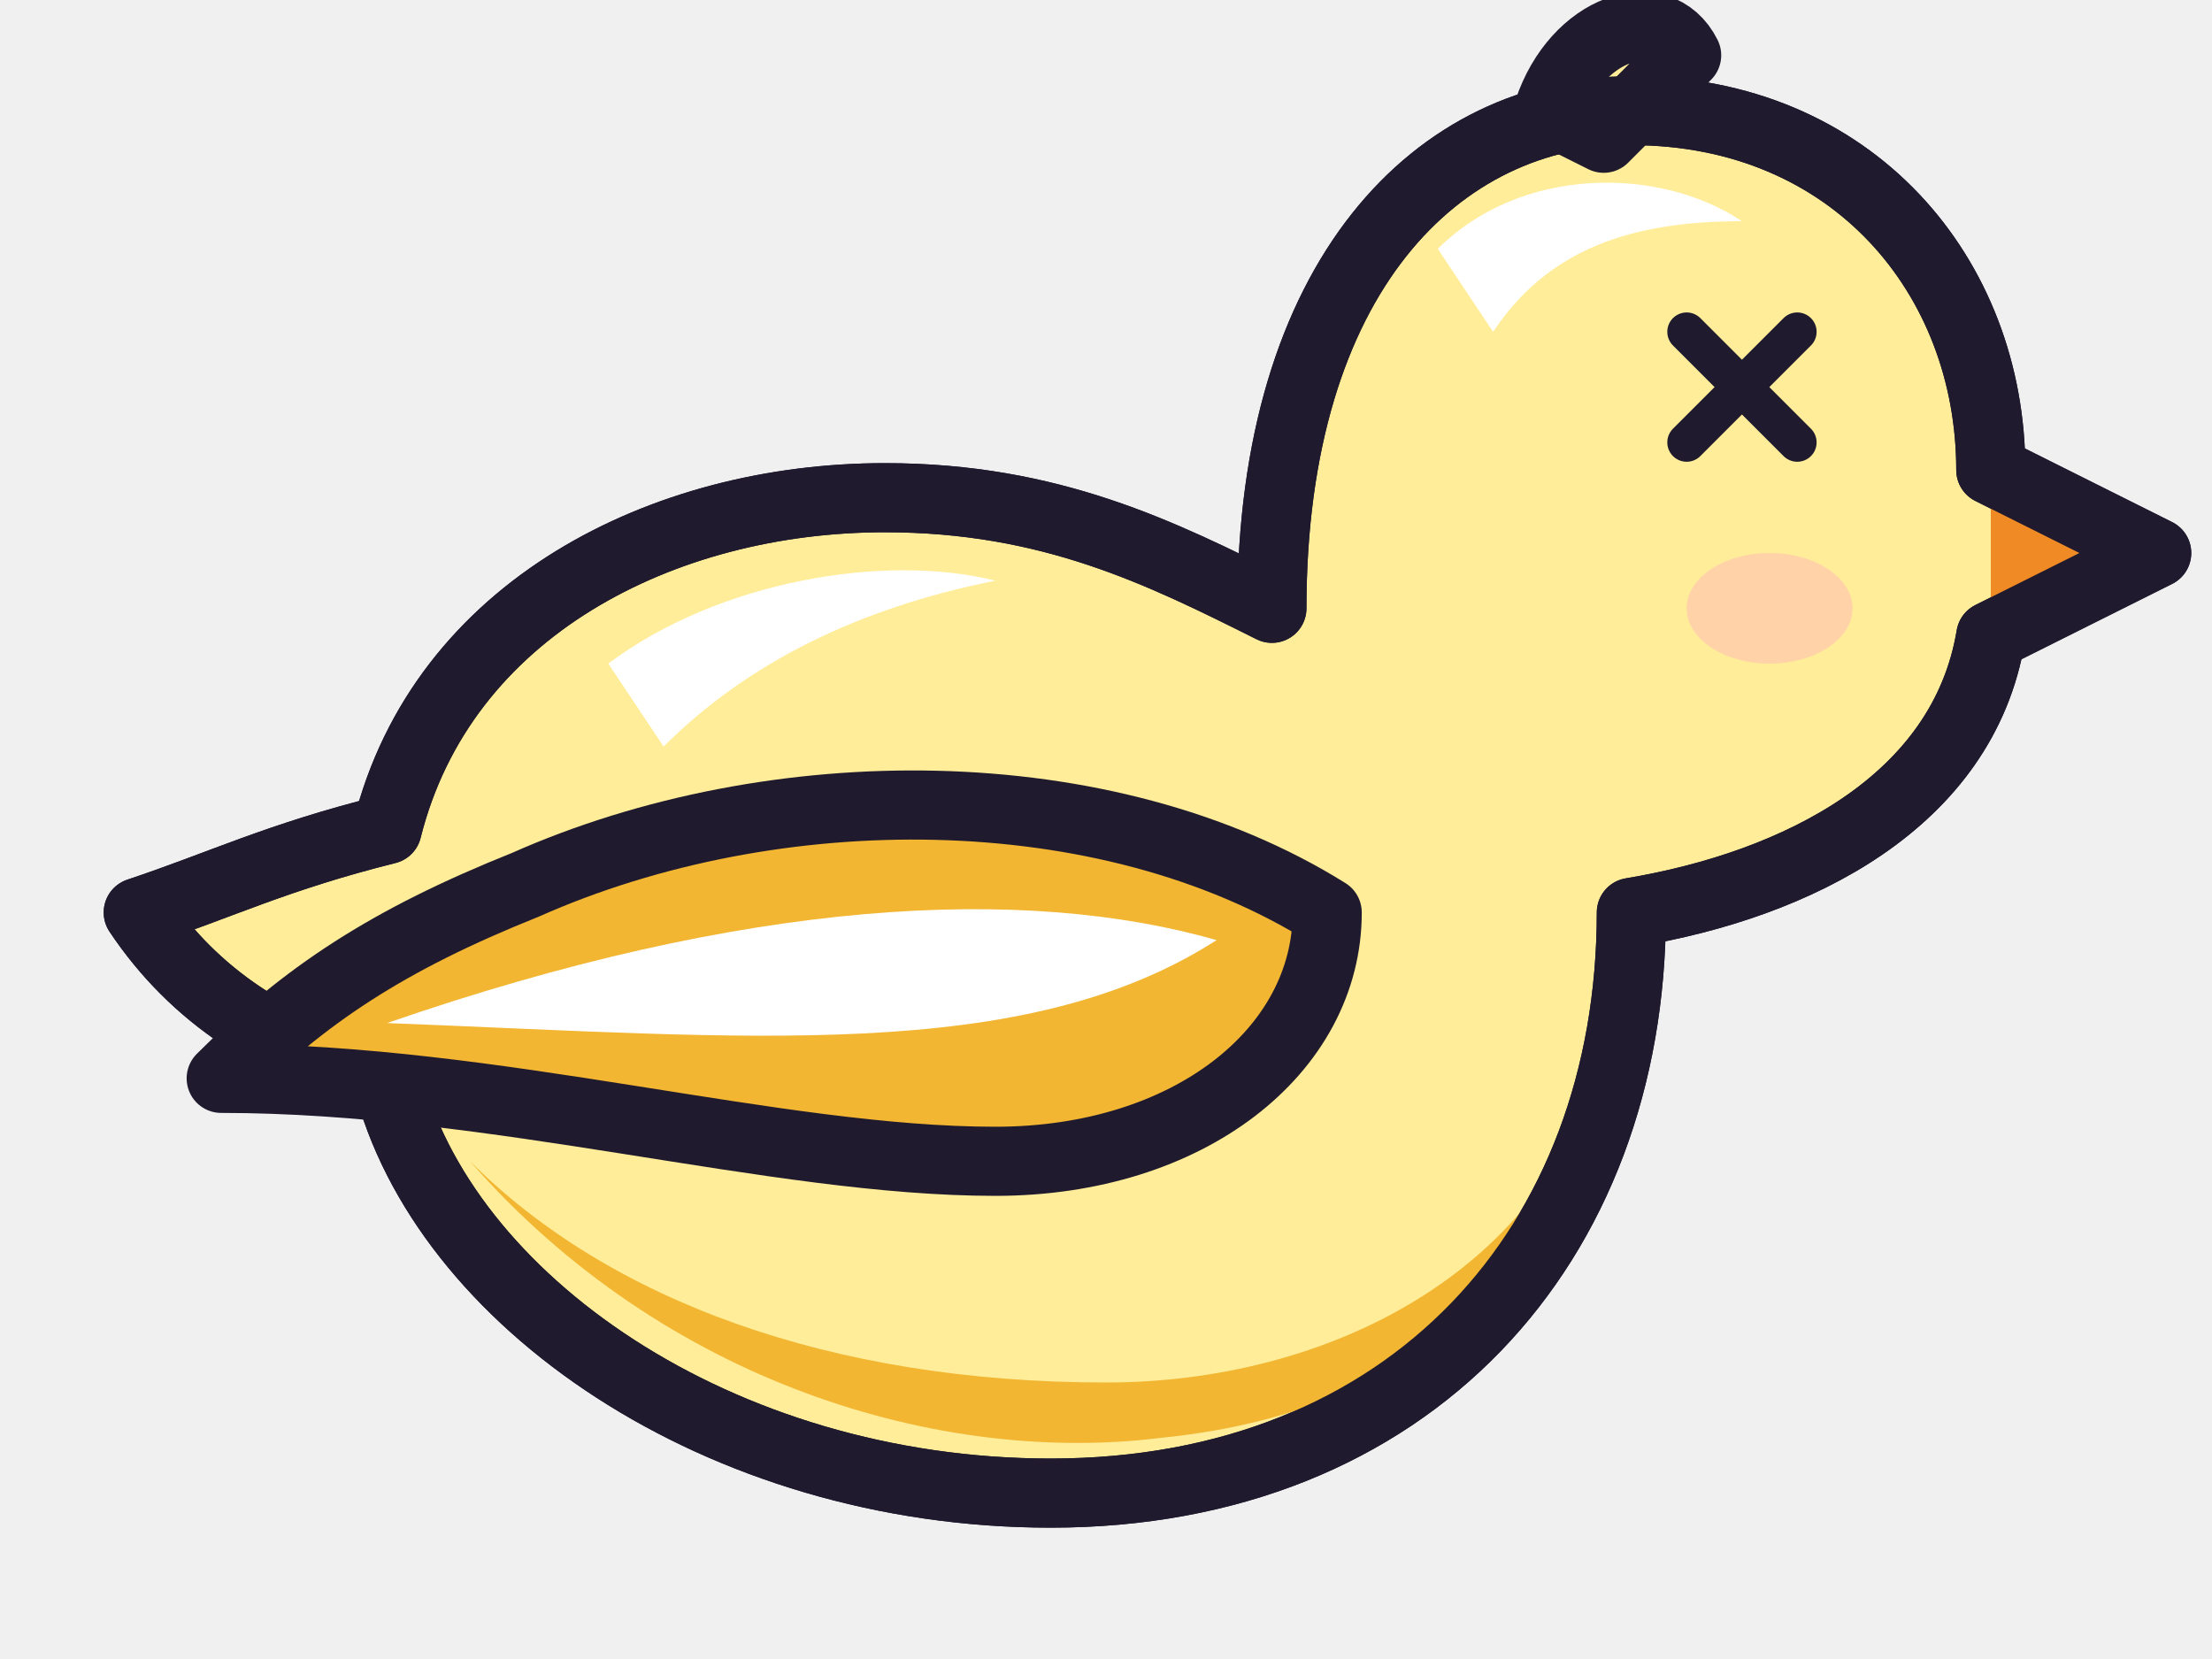
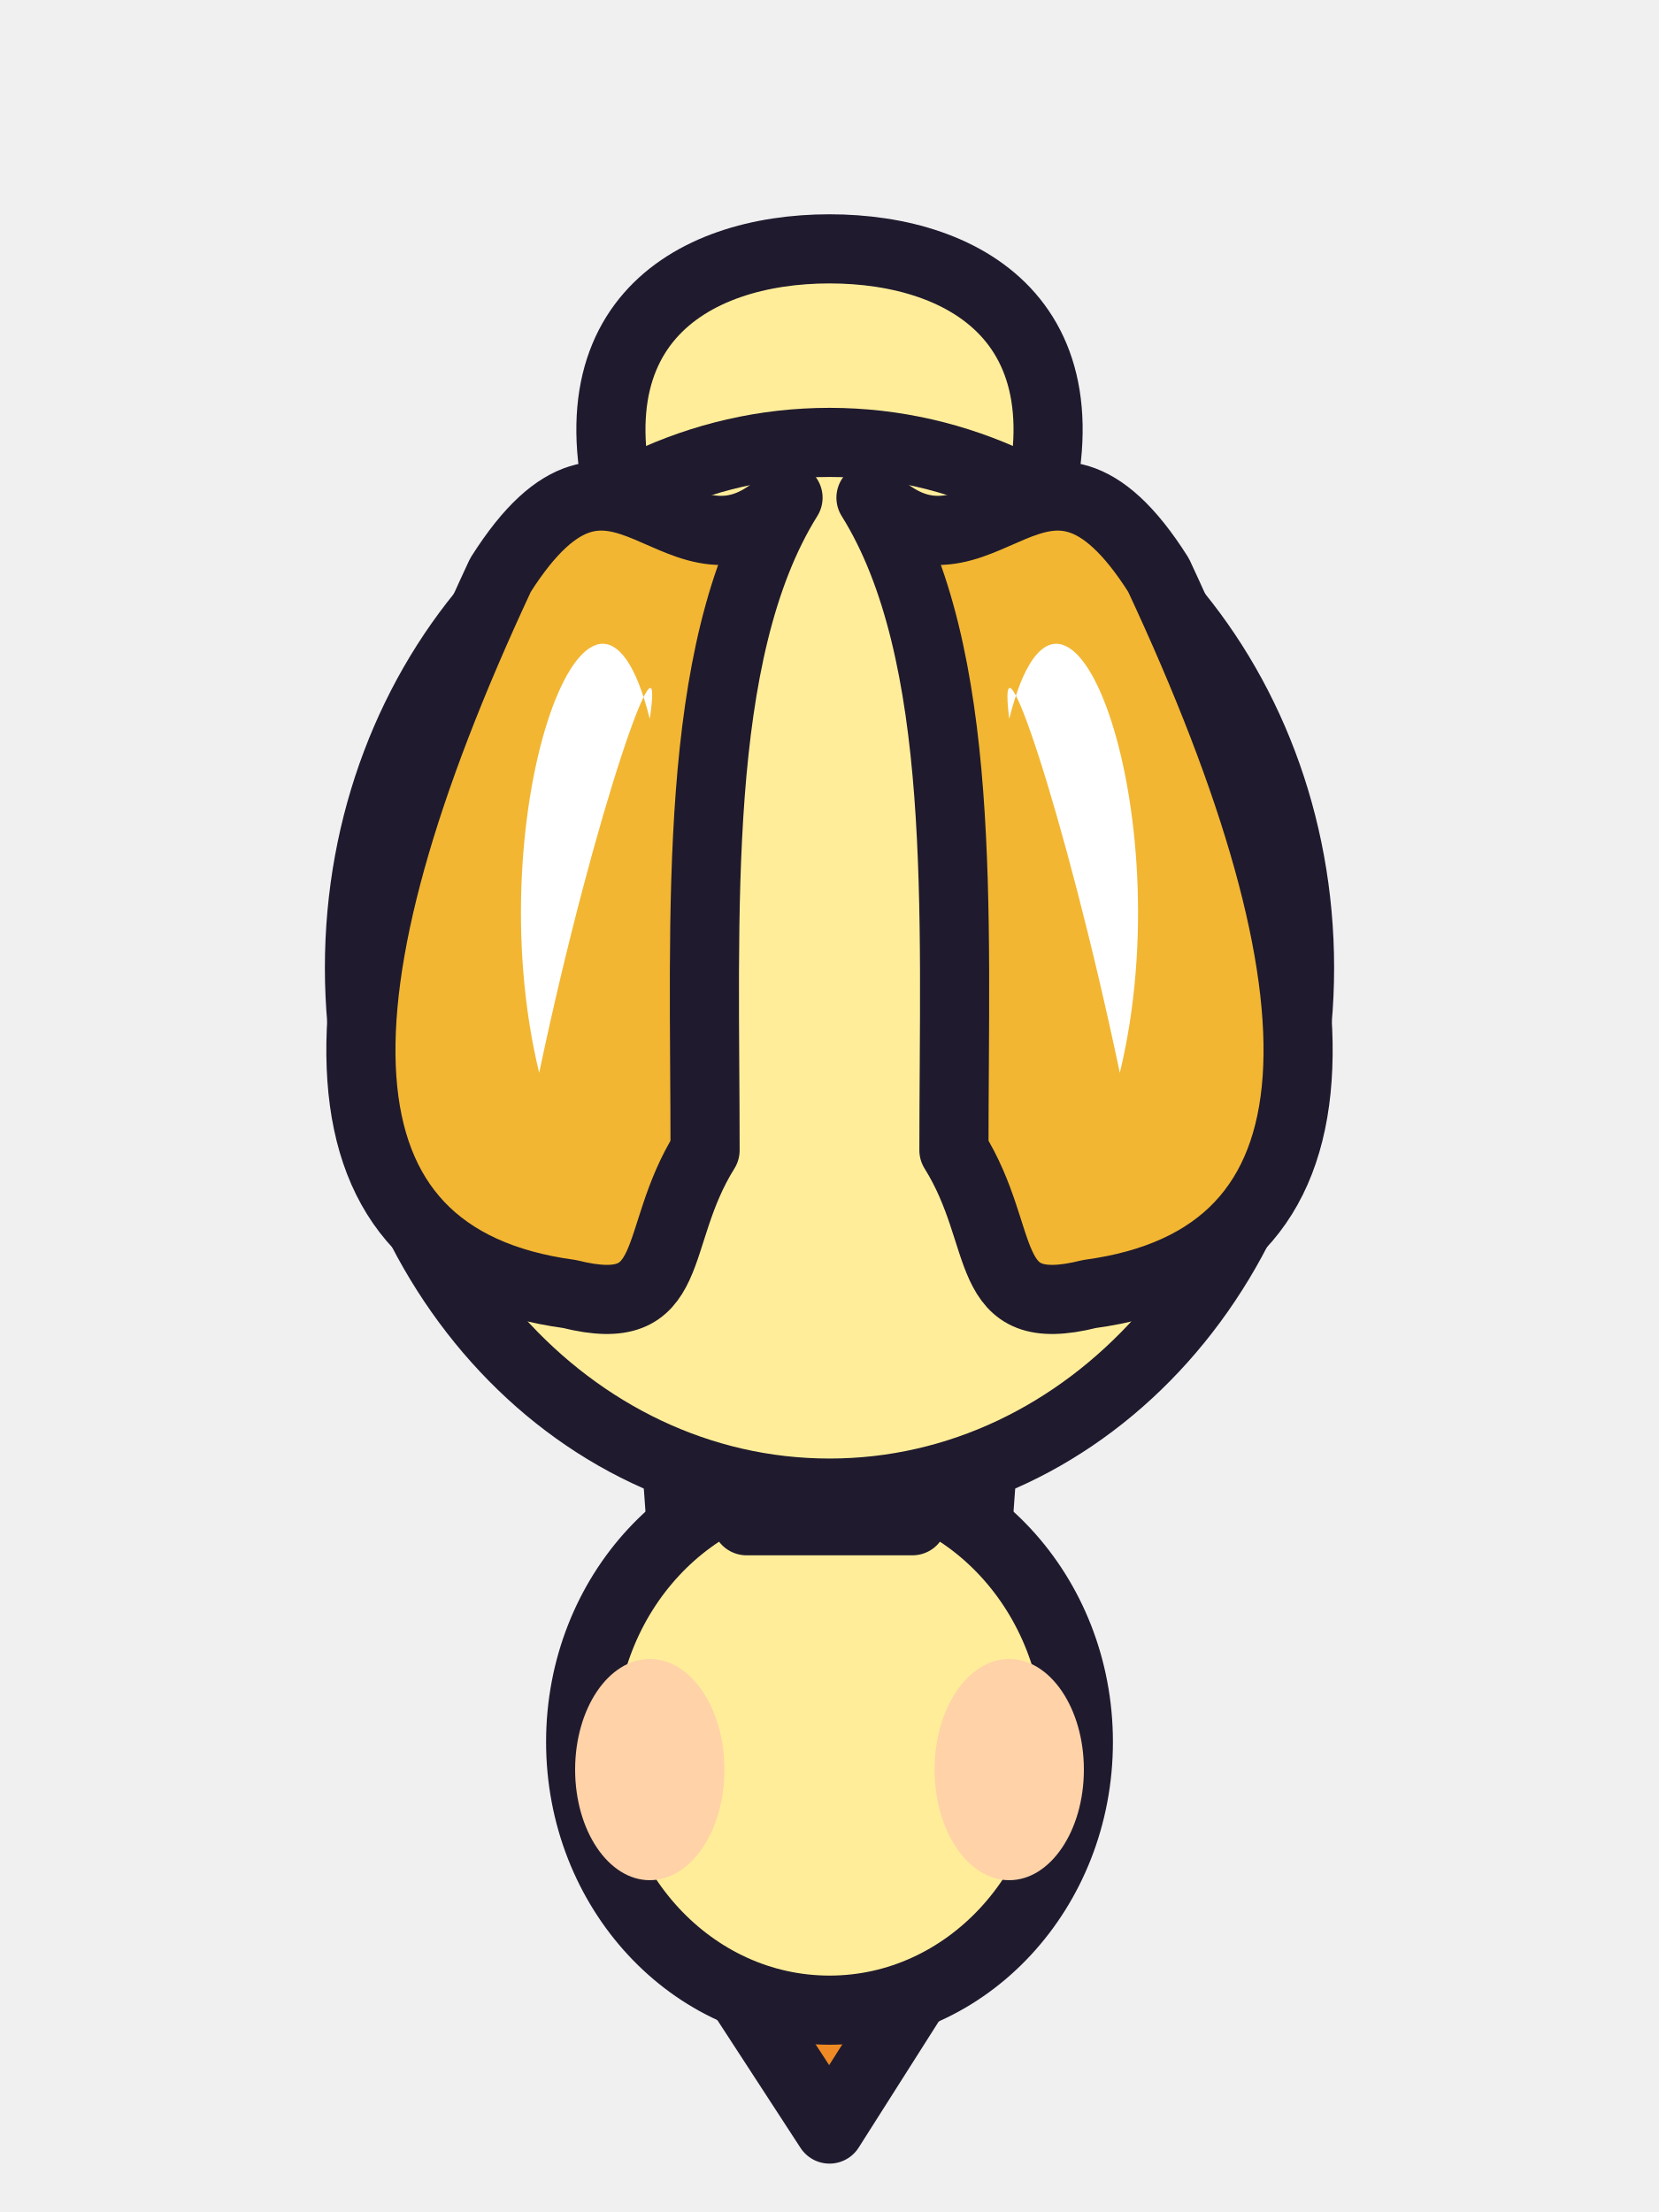
- <svg xmlns="http://www.w3.org/2000/svg" width="80" height="60" viewBox="0 0 80 60">
-   <path d="M14 30 C16 22 24 18 32 18 C38 18 42 20 46 22 C46 10 52 4 59 4 C67 4 72 10 72 17 L78 20 L72 23 C71 29 65 32 59 33 C59 45 51 54 38 54 C26 54 16 47 14 39 C10 38 7 36 5 33 C8 32 10 31 14 30 Z" fill="#ffed99" stroke="#1f1a2e" stroke-width="2.5" stroke-linejoin="round" stroke-linecap="round" />
-   <path d="M17 42 C24 50 34 53 42 52 C52 51 57 45 58 38 C56 46 48 50 40 50 C30 50 22 47 17 42 Z" fill="#f2b632" />
-   <path d="M52 9 C55 6 60 6 63 8 C59 8 56 9 54 12 Z" fill="#ffffff" />
-   <path d="M22 24 C26 21 32 20 36 21 C31 22 27 24 24 27 Z" fill="#ffffff" />
-   <path d="M56 4 C57 1 60 0 61 2 C60 3 59 4 58 5 Z" fill="#ffed99" stroke="#1f1a2e" stroke-width="2.5" stroke-linejoin="round" stroke-linecap="round" />
-   <path d="M72 17 L78 20 L72 23 Z" fill="#f08a24" />
-   <ellipse cx="64" cy="22" rx="3" ry="2" fill="#ffd2a8" />
-   <path d="M14 30 C16 22 24 18 32 18 C38 18 42 20 46 22 C46 10 52 4 59 4 C67 4 72 10 72 17 L78 20 L72 23 C71 29 65 32 59 33 C59 45 51 54 38 54 C26 54 16 47 14 39 C10 38 7 36 5 33 C8 32 10 31 14 30 Z" fill="none" stroke="#1f1a2e" stroke-width="2.5" stroke-linejoin="round" stroke-linecap="round" />
-   <path d="M61 12 L65 16 M65 12 L61 16" fill="none" stroke="#1f1a2e" stroke-width="1.4" stroke-linecap="round" />
-   <path d="M48 33 C40 28 28 28 19 32 C14 34 11 36 8 39 C18 39 28 42 36 42 C43 42 48 38 48 33 Z" fill="#f2b632" stroke="#1f1a2e" stroke-width="2.5" stroke-linejoin="round" stroke-linecap="round" />
-   <path d="M44 34 C37 32 27 32.5 14 37 C27 37.5 37 38.5 44 34 Z" fill="#ffffff" />
+ <svg xmlns="http://www.w3.org/2000/svg" width="60" height="80" viewBox="0 0 60 80">
+   <path d="M23 20 C20 11.8 25 9 30 9 C35 9 40 11.8 37 20 Z" fill="#ffed99" stroke="#1f1a2e" stroke-width="2.5" stroke-linejoin="round" stroke-linecap="round" />
+   <path d="M24 46.4 L25.2 63 L34.8 63 L36 46.4 Z" fill="#ffed99" stroke="#1f1a2e" stroke-width="2.5" stroke-linejoin="round" stroke-linecap="round" />
+   <path d="M25.9 70.7 L30 77 L34 70.7 Z" fill="#f08a24" stroke="#1f1a2e" stroke-width="2.5" stroke-linejoin="round" stroke-linecap="round" />
+   <ellipse cx="30" cy="63" rx="9" ry="9.7" fill="#ffed99" stroke="#1f1a2e" stroke-width="2.5" stroke-linejoin="round" stroke-linecap="round" />
+   <ellipse cx="23.5" cy="64" rx="2.7" ry="4" fill="#ffd2a8" />
+   <ellipse cx="36.5" cy="64" rx="2.7" ry="4" fill="#ffd2a8" />
+   <path d="M27 55 L30 48 L33 55 Z" fill="#ffed99" stroke="#1f1a2e" stroke-width="2.5" stroke-linejoin="round" stroke-linecap="round" />
+   <ellipse cx="30" cy="35" rx="17" ry="19" fill="#ffed99" stroke="#1f1a2e" stroke-width="2.5" stroke-linejoin="round" stroke-linecap="round" />
+   <path d="M20.6 46.8 C11 45.5 11 36 18.1 20.8 C22.4 14 24.5 22 28.5 18 C25 23.6 25.5 33.1 25.5 41.6 C23.5 44.8 24.6 47.8 20.6 46.8 Z" fill="#f2b632" stroke="#1f1a2e" stroke-width="2.5" stroke-linejoin="round" stroke-linecap="round" />
+   <path d="M19.5 38.8 C17.2 29.3 21.5 18 23.5 26 C24.1 22 21.5 29.3 19.5 38.8 Z" fill="#ffffff" />
+   <path d="M39.4 46.8 C49 45.5 49 36 41.9 20.8 C37.6 14 35.5 22 31.5 18 C35 23.6 34.5 33.1 34.5 41.6 C36.5 44.8 35.4 47.8 39.4 46.8 Z" fill="#f2b632" stroke="#1f1a2e" stroke-width="2.5" stroke-linejoin="round" stroke-linecap="round" />
+   <path d="M40.5 38.8 C42.8 29.3 38.5 18 36.5 26 C36 22 38.5 29.3 40.5 38.8 Z" fill="#ffffff" />
</svg>
